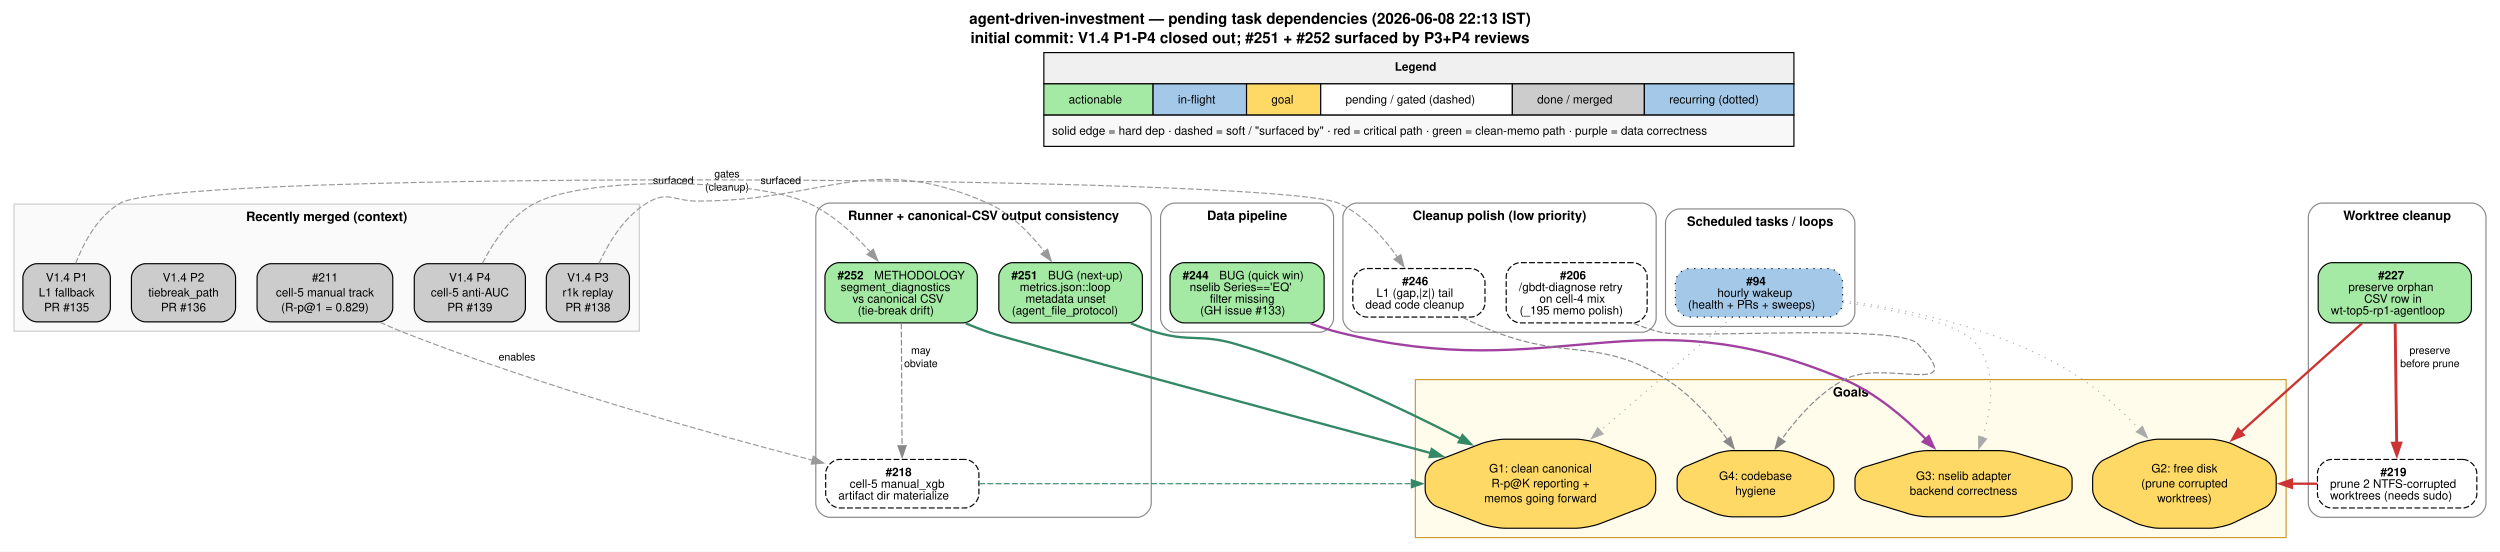
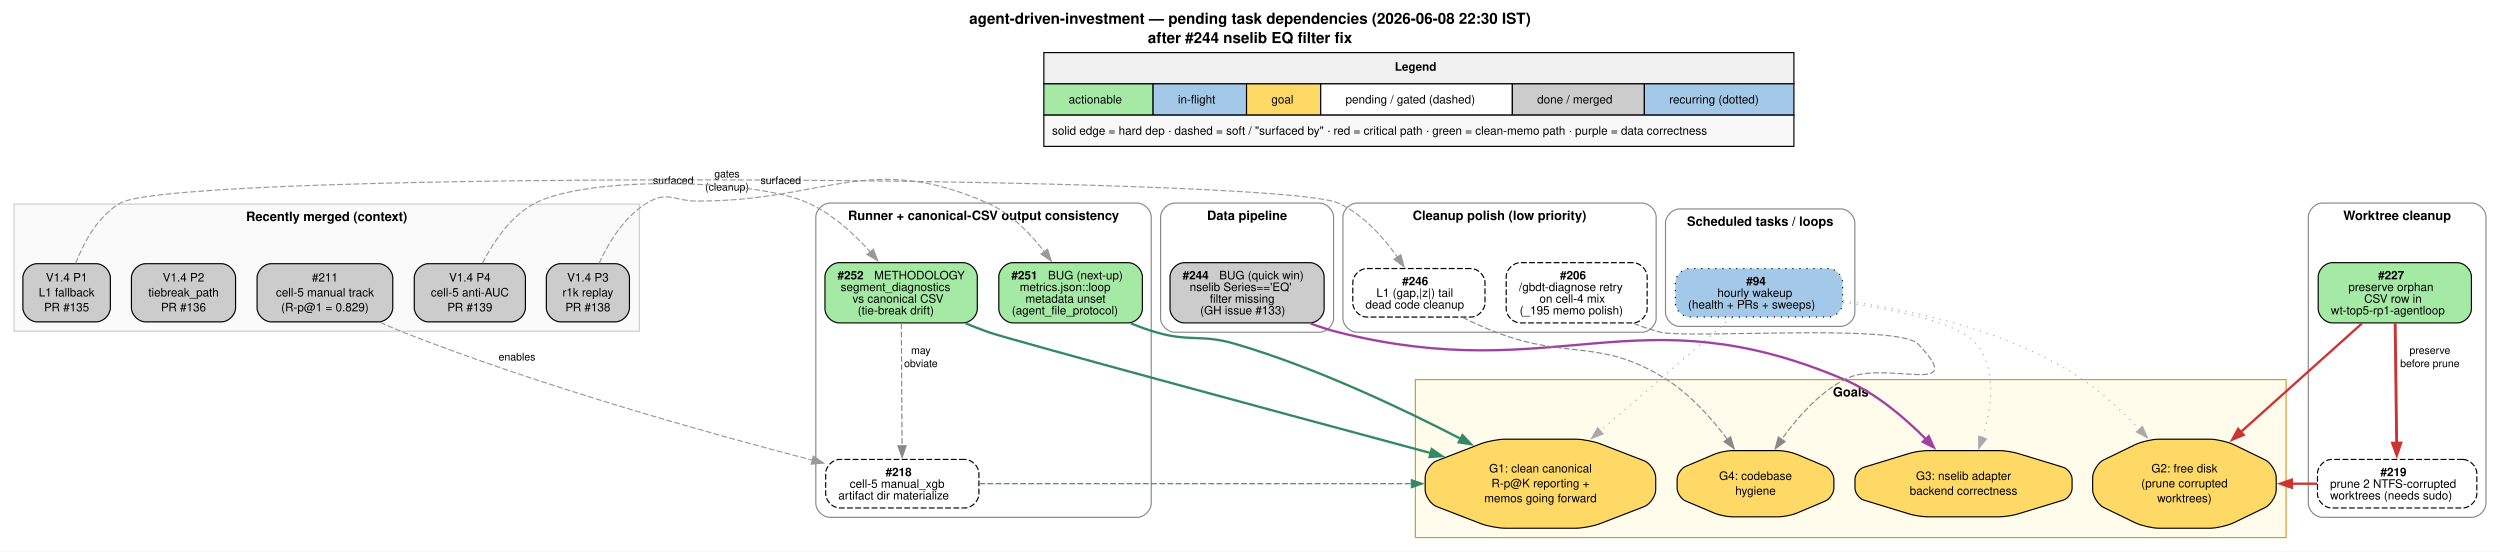
<svg xmlns="http://www.w3.org/2000/svg" width="2139pt" height="472pt" viewBox="0.00 0.00 2139.00 472.00">
  <g id="graph0" class="graph" transform="scale(1 1) rotate(0) translate(4 467.95)">
    <polygon fill="white" stroke="none" points="-4,4 -4,-467.95 2135,-467.95 2135,4 -4,4" />
-     <text xml:space="preserve" text-anchor="middle" x="1065.5" y="-447.6" font-family="Helvetica,sans-Serif" font-weight="bold" font-size="13.00">agent-driven-investment — pending task dependencies (2026-06-08 22:13 IST)</text>
-     <text xml:space="preserve" text-anchor="middle" x="1065.5" y="-431.1" font-family="Helvetica,sans-Serif" font-weight="bold" font-size="13.00">initial commit: V1.4 P1-P4 closed out; #251 + #252 surfaced by P3+P4 reviews</text>
+     <text xml:space="preserve" text-anchor="middle" x="1065.5" y="-447.6" font-family="Helvetica,sans-Serif" font-weight="bold" font-size="13.00">agent-driven-investment — pending task dependencies (2026-06-08 22:30 IST)</text>
+     <text xml:space="preserve" text-anchor="middle" x="1065.5" y="-431.1" font-family="Helvetica,sans-Serif" font-weight="bold" font-size="13.00">after #244 nselib EQ filter fix</text>
    <g id="clust2" class="cluster">
      <polygon fill="#fafafa" stroke="#cccccc" points="8,-184.56 8,-293.33 543,-293.33 543,-184.56 8,-184.56" />
      <text xml:space="preserve" text-anchor="middle" x="275.5" y="-278.88" font-family="Helvetica,sans-Serif" font-weight="bold" font-size="11.00">Recently merged (context)</text>
    </g>
    <g id="clust3" class="cluster">
      <path fill="white" stroke="#888888" d="M706,-25.33C706,-25.33 969,-25.33 969,-25.33 975,-25.33 981,-31.33 981,-37.33 981,-37.33 981,-282.2 981,-282.2 981,-288.2 975,-294.2 969,-294.2 969,-294.2 706,-294.2 706,-294.2 700,-294.2 694,-288.2 694,-282.2 694,-282.2 694,-37.33 694,-37.33 694,-31.33 700,-25.33 706,-25.33" />
      <text xml:space="preserve" text-anchor="middle" x="837.5" y="-279.75" font-family="Helvetica,sans-Serif" font-weight="bold" font-size="11.00">Runner + canonical-CSV output consistency</text>
    </g>
    <g id="clust4" class="cluster">
      <path fill="white" stroke="#888888" d="M1001,-183.68C1001,-183.68 1125,-183.68 1125,-183.68 1131,-183.68 1137,-189.68 1137,-195.68 1137,-195.68 1137,-282.2 1137,-282.2 1137,-288.2 1131,-294.2 1125,-294.2 1125,-294.2 1001,-294.2 1001,-294.2 995,-294.2 989,-288.2 989,-282.2 989,-282.2 989,-195.68 989,-195.68 989,-189.68 995,-183.68 1001,-183.68" />
      <text xml:space="preserve" text-anchor="middle" x="1063" y="-279.75" font-family="Helvetica,sans-Serif" font-weight="bold" font-size="11.00">Data pipeline</text>
    </g>
    <g id="clust5" class="cluster">
      <path fill="white" stroke="#888888" d="M1983,-25.33C1983,-25.33 2111,-25.33 2111,-25.33 2117,-25.33 2123,-31.33 2123,-37.33 2123,-37.33 2123,-282.2 2123,-282.2 2123,-288.2 2117,-294.2 2111,-294.2 2111,-294.2 1983,-294.2 1983,-294.2 1977,-294.2 1971,-288.2 1971,-282.2 1971,-282.2 1971,-37.33 1971,-37.33 1971,-31.33 1977,-25.33 1983,-25.33" />
      <text xml:space="preserve" text-anchor="middle" x="2047" y="-279.75" font-family="Helvetica,sans-Serif" font-weight="bold" font-size="11.00">Worktree cleanup</text>
    </g>
    <g id="clust6" class="cluster">
      <path fill="white" stroke="#888888" d="M1157,-183.68C1157,-183.68 1401,-183.68 1401,-183.68 1407,-183.68 1413,-189.68 1413,-195.68 1413,-195.68 1413,-282.2 1413,-282.2 1413,-288.2 1407,-294.2 1401,-294.2 1401,-294.2 1157,-294.2 1157,-294.2 1151,-294.2 1145,-288.2 1145,-282.2 1145,-282.2 1145,-195.68 1145,-195.68 1145,-189.68 1151,-183.68 1157,-183.68" />
      <text xml:space="preserve" text-anchor="middle" x="1279" y="-279.75" font-family="Helvetica,sans-Serif" font-weight="bold" font-size="11.00">Cleanup polish (low priority)</text>
    </g>
    <g id="clust7" class="cluster">
      <path fill="white" stroke="#888888" d="M1433,-188.68C1433,-188.68 1571,-188.68 1571,-188.68 1577,-188.68 1583,-194.68 1583,-200.68 1583,-200.68 1583,-277.2 1583,-277.2 1583,-283.2 1577,-289.2 1571,-289.2 1571,-289.2 1433,-289.2 1433,-289.2 1427,-289.2 1421,-283.2 1421,-277.2 1421,-277.2 1421,-200.68 1421,-200.68 1421,-194.68 1427,-188.68 1433,-188.68" />
      <text xml:space="preserve" text-anchor="middle" x="1502" y="-274.75" font-family="Helvetica,sans-Serif" font-weight="bold" font-size="11.00">Scheduled tasks / loops</text>
    </g>
    <g id="clust8" class="cluster">
      <polygon fill="#fffcec" stroke="#cc9933" points="1207,-8 1207,-143.18 1952,-143.18 1952,-8 1207,-8" />
      <text xml:space="preserve" text-anchor="middle" x="1579.5" y="-128.73" font-family="Helvetica,sans-Serif" font-weight="bold" font-size="11.00">Goals</text>
    </g>
    <g id="node1" class="node">
      <path fill="lightgrey" stroke="none" d="M1518.88,-422.95C1518.88,-422.95 901.12,-422.95 901.12,-422.95 895.12,-422.95 889.12,-416.95 889.12,-410.95 889.12,-410.95 889.12,-354.7 889.12,-354.7 889.12,-348.7 895.12,-342.7 901.12,-342.7 901.12,-342.7 1518.88,-342.7 1518.88,-342.7 1524.88,-342.7 1530.88,-348.7 1530.88,-354.7 1530.88,-354.7 1530.88,-410.95 1530.88,-410.95 1530.88,-416.95 1524.88,-422.95 1518.88,-422.95" />
      <polygon fill="#f0f0f0" stroke="none" points="889.12,-396.2 889.12,-422.95 1530.88,-422.95 1530.88,-396.2 889.12,-396.2" />
      <polygon fill="none" stroke="black" points="889.12,-396.2 889.12,-422.95 1530.88,-422.95 1530.88,-396.2 889.12,-396.2" />
      <text xml:space="preserve" text-anchor="start" x="1189.38" y="-407.45" font-family="Helvetica,sans-Serif" font-weight="bold" font-size="10.00">Legend</text>
      <polygon fill="#a4e9a4" stroke="none" points="889.12,-369.45 889.12,-396.2 982.58,-396.2 982.58,-369.45 889.12,-369.45" />
      <polygon fill="none" stroke="black" points="889.12,-369.45 889.12,-396.2 982.58,-396.2 982.58,-369.45 889.12,-369.45" />
      <text xml:space="preserve" text-anchor="start" x="910.35" y="-379.45" font-family="Helvetica,sans-Serif" font-size="10.00">actionable</text>
      <polygon fill="#a3c8e8" stroke="none" points="982.58,-369.45 982.58,-396.2 1062.54,-396.2 1062.54,-369.45 982.58,-369.45" />
      <polygon fill="none" stroke="black" points="982.58,-369.45 982.58,-396.2 1062.54,-396.2 1062.54,-369.45 982.58,-369.45" />
      <text xml:space="preserve" text-anchor="start" x="1003.81" y="-379.45" font-family="Helvetica,sans-Serif" font-size="10.00">in-flight</text>
      <polygon fill="#ffd966" stroke="none" points="1062.54,-369.45 1062.54,-396.2 1126,-396.2 1126,-369.45 1062.54,-369.45" />
      <polygon fill="none" stroke="black" points="1062.54,-369.45 1062.54,-396.2 1126,-396.2 1126,-369.45 1062.54,-369.45" />
      <text xml:space="preserve" text-anchor="start" x="1083.77" y="-379.45" font-family="Helvetica,sans-Serif" font-size="10.00">goal</text>
      <polygon fill="#ffffff" stroke="none" points="1126,-369.45 1126,-396.2 1289.96,-396.2 1289.96,-369.45 1126,-369.45" />
      <polygon fill="none" stroke="black" points="1126,-369.45 1126,-396.2 1289.96,-396.2 1289.96,-369.45 1126,-369.45" />
      <text xml:space="preserve" text-anchor="start" x="1147.23" y="-379.45" font-family="Helvetica,sans-Serif" font-size="10.00">pending / gated (dashed)</text>
      <polygon fill="#cccccc" stroke="none" points="1289.96,-369.45 1289.96,-396.2 1402.92,-396.2 1402.92,-369.45 1289.96,-369.45" />
      <polygon fill="none" stroke="black" points="1289.96,-369.45 1289.96,-396.2 1402.92,-396.2 1402.92,-369.45 1289.96,-369.45" />
      <text xml:space="preserve" text-anchor="start" x="1311.19" y="-379.45" font-family="Helvetica,sans-Serif" font-size="10.00">done / merged</text>
      <polygon fill="#a3c8e8" stroke="none" points="1402.92,-369.45 1402.92,-396.2 1530.88,-396.2 1530.88,-369.45 1402.92,-369.45" />
      <polygon fill="none" stroke="black" points="1402.92,-369.45 1402.92,-396.2 1530.88,-396.2 1530.88,-369.45 1402.92,-369.45" />
      <text xml:space="preserve" text-anchor="start" x="1424.15" y="-379.45" font-family="Helvetica,sans-Serif" font-size="10.00">recurring (dotted)</text>
      <polygon fill="#f8f8f8" stroke="none" points="889.12,-342.7 889.12,-369.45 1530.88,-369.45 1530.88,-342.7 889.12,-342.7" />
      <polygon fill="none" stroke="black" points="889.12,-342.7 889.12,-369.45 1530.88,-369.45 1530.88,-342.7 889.12,-342.7" />
      <text xml:space="preserve" text-anchor="start" x="896.12" y="-352.7" font-family="Helvetica,sans-Serif" font-size="10.00">solid edge = hard dep · dashed = soft / "surfaced by" · red = critical path · green = clean-memo path · purple = data correctness</text>
    </g>
    <g id="node2" class="node">
      <path fill="#cccccc" stroke="black" d="M78.42,-242.33C78.42,-242.33 27.58,-242.33 27.58,-242.33 21.58,-242.33 15.58,-236.33 15.58,-230.33 15.58,-230.33 15.58,-204.56 15.58,-204.56 15.58,-198.56 21.58,-192.56 27.58,-192.56 27.58,-192.56 78.42,-192.56 78.42,-192.56 84.42,-192.56 90.42,-198.56 90.42,-204.56 90.42,-204.56 90.42,-230.33 90.42,-230.33 90.42,-236.33 84.42,-242.33 78.42,-242.33" />
      <text xml:space="preserve" text-anchor="middle" x="53" y="-227.07" font-family="Helvetica,sans-Serif" font-size="10.00">V1.4 P1</text>
      <text xml:space="preserve" text-anchor="middle" x="53" y="-214.32" font-family="Helvetica,sans-Serif" font-size="10.00">L1 fallback</text>
      <text xml:space="preserve" text-anchor="middle" x="53" y="-201.57" font-family="Helvetica,sans-Serif" font-size="10.00">PR #135</text>
    </g>
    <g id="node7" class="node">
      <path fill="#a4e9a4" stroke="black" d="M961.42,-243.2C961.42,-243.2 862.58,-243.2 862.58,-243.2 856.58,-243.2 850.58,-237.2 850.58,-231.2 850.58,-231.2 850.58,-203.68 850.58,-203.68 850.58,-197.68 856.58,-191.68 862.58,-191.68 862.58,-191.68 961.42,-191.68 961.42,-191.68 967.42,-191.68 973.42,-197.68 973.42,-203.68 973.42,-203.68 973.42,-231.2 973.42,-231.2 973.42,-237.2 967.42,-243.2 961.42,-243.2" />
      <text xml:space="preserve" text-anchor="start" x="861.38" y="-228.94" font-family="Helvetica,sans-Serif" font-weight="bold" font-size="10.00">#251</text>
      <text xml:space="preserve" text-anchor="start" x="889.88" y="-228.94" font-family="Helvetica,sans-Serif" font-size="10.00"> BUG (next-up)</text>
      <text xml:space="preserve" text-anchor="start" x="868.5" y="-218.94" font-family="Helvetica,sans-Serif" font-size="10.00">metrics.json::loop</text>
      <text xml:space="preserve" text-anchor="start" x="873.38" y="-208.94" font-family="Helvetica,sans-Serif" font-size="10.00">metadata unset</text>
      <text xml:space="preserve" text-anchor="start" x="861.75" y="-198.94" font-family="Helvetica,sans-Serif" font-size="10.00">(agent_file_protocol)</text>
    </g>
    <g id="node10" class="node">
-       <path fill="#a4e9a4" stroke="black" d="M1116.92,-243.2C1116.92,-243.2 1009.08,-243.2 1009.08,-243.2 1003.08,-243.2 997.08,-237.2 997.08,-231.2 997.08,-231.2 997.08,-203.68 997.08,-203.68 997.08,-197.68 1003.08,-191.68 1009.08,-191.68 1009.08,-191.68 1116.92,-191.68 1116.92,-191.68 1122.92,-191.68 1128.92,-197.68 1128.92,-203.68 1128.92,-203.68 1128.92,-231.2 1128.92,-231.2 1128.92,-237.2 1122.92,-243.2 1116.92,-243.2" />
+       <path fill="#cccccc" stroke="black" d="M1116.92,-243.2C1116.92,-243.2 1009.08,-243.2 1009.08,-243.2 1003.08,-243.2 997.08,-237.2 997.08,-231.2 997.08,-231.2 997.08,-203.68 997.08,-203.68 997.08,-197.68 1003.08,-191.68 1009.08,-191.68 1009.08,-191.68 1116.92,-191.68 1116.92,-191.68 1122.92,-191.68 1128.92,-197.68 1128.92,-203.68 1128.92,-203.68 1128.92,-231.2 1128.92,-231.2 1128.92,-237.2 1122.92,-243.2 1116.92,-243.2" />
      <text xml:space="preserve" text-anchor="start" x="1007.88" y="-228.94" font-family="Helvetica,sans-Serif" font-weight="bold" font-size="10.00">#244</text>
      <text xml:space="preserve" text-anchor="start" x="1036.38" y="-228.94" font-family="Helvetica,sans-Serif" font-size="10.00"> BUG (quick win)</text>
      <text xml:space="preserve" text-anchor="start" x="1013.88" y="-218.94" font-family="Helvetica,sans-Serif" font-size="10.00">nselib Series=='EQ'</text>
      <text xml:space="preserve" text-anchor="start" x="1031.12" y="-208.94" font-family="Helvetica,sans-Serif" font-size="10.00">filter missing</text>
      <text xml:space="preserve" text-anchor="start" x="1022.88" y="-198.94" font-family="Helvetica,sans-Serif" font-size="10.00">(GH issue #133)</text>
    </g>
    <g id="node11" class="node">
      <path fill="#a4e9a4" stroke="black" d="M2098.55,-243.2C2098.55,-243.2 1991.45,-243.2 1991.45,-243.2 1985.45,-243.2 1979.45,-237.2 1979.45,-231.2 1979.45,-231.2 1979.45,-203.68 1979.45,-203.68 1979.45,-197.68 1985.45,-191.68 1991.45,-191.68 1991.45,-191.68 2098.55,-191.68 2098.55,-191.68 2104.55,-191.68 2110.55,-197.68 2110.55,-203.68 2110.55,-203.68 2110.55,-231.2 2110.55,-231.2 2110.55,-237.2 2104.55,-243.2 2098.55,-243.2" />
      <text xml:space="preserve" text-anchor="start" x="2030.75" y="-228.94" font-family="Helvetica,sans-Serif" font-weight="bold" font-size="10.00">#227</text>
      <text xml:space="preserve" text-anchor="start" x="2005.25" y="-218.94" font-family="Helvetica,sans-Serif" font-size="10.00">preserve orphan</text>
      <text xml:space="preserve" text-anchor="start" x="2018.75" y="-208.94" font-family="Helvetica,sans-Serif" font-size="10.00">CSV row in</text>
      <text xml:space="preserve" text-anchor="start" x="1990.25" y="-198.94" font-family="Helvetica,sans-Serif" font-size="10.00">wt-top5-rp1-agentloop</text>
    </g>
    <g id="node13" class="node">
      <path fill="#ffffff" stroke="black" stroke-dasharray="5,2" d="M1254.55,-238.2C1254.55,-238.2 1165.45,-238.2 1165.45,-238.2 1159.45,-238.2 1153.45,-232.2 1153.45,-226.2 1153.45,-226.2 1153.45,-208.68 1153.45,-208.68 1153.45,-202.68 1159.45,-196.68 1165.45,-196.68 1165.45,-196.68 1254.55,-196.68 1254.55,-196.68 1260.55,-196.68 1266.55,-202.68 1266.55,-208.68 1266.55,-208.68 1266.55,-226.2 1266.55,-226.2 1266.55,-232.2 1260.55,-238.2 1254.55,-238.2" />
      <text xml:space="preserve" text-anchor="start" x="1195.75" y="-223.94" font-family="Helvetica,sans-Serif" font-weight="bold" font-size="10.00">#246</text>
      <text xml:space="preserve" text-anchor="start" x="1173.62" y="-213.94" font-family="Helvetica,sans-Serif" font-size="10.00">L1 (gap,|z|) tail</text>
      <text xml:space="preserve" text-anchor="start" x="1164.25" y="-203.94" font-family="Helvetica,sans-Serif" font-size="10.00">dead code cleanup</text>
    </g>
    <g id="node15" class="node">
      <path fill="#a3c8e8" stroke="black" stroke-dasharray="1,5" d="M1560.55,-238.2C1560.55,-238.2 1441.45,-238.2 1441.45,-238.2 1435.45,-238.2 1429.45,-232.2 1429.45,-226.2 1429.45,-226.2 1429.45,-208.68 1429.45,-208.68 1429.45,-202.68 1435.45,-196.68 1441.45,-196.68 1441.45,-196.68 1560.55,-196.68 1560.55,-196.68 1566.55,-196.68 1572.55,-202.68 1572.55,-208.68 1572.55,-208.68 1572.55,-226.2 1572.55,-226.2 1572.55,-232.2 1566.55,-238.2 1560.55,-238.2" />
      <text xml:space="preserve" text-anchor="start" x="1490.12" y="-223.94" font-family="Helvetica,sans-Serif" font-weight="bold" font-size="10.00">#94</text>
      <text xml:space="preserve" text-anchor="start" x="1465.38" y="-213.94" font-family="Helvetica,sans-Serif" font-size="10.00">hourly wakeup</text>
      <text xml:space="preserve" text-anchor="start" x="1440.25" y="-203.94" font-family="Helvetica,sans-Serif" font-size="10.00">(health + PRs + sweeps)</text>
    </g>
    <g id="node16" class="node">
      <path fill="#ffd966" stroke="black" d="M1412.62,-48.83C1412.62,-48.83 1412.62,-59.35 1412.62,-59.35 1412.62,-64.61 1407.71,-71.77 1402.81,-73.66 1402.81,-73.66 1364.66,-88.39 1364.66,-88.39 1359.75,-90.29 1349.59,-92.18 1344.33,-92.18 1344.33,-92.18 1283.67,-92.18 1283.67,-92.18 1278.41,-92.18 1268.25,-90.29 1263.34,-88.39 1263.34,-88.39 1225.19,-73.66 1225.19,-73.66 1220.29,-71.77 1215.38,-64.61 1215.38,-59.35 1215.38,-59.35 1215.38,-48.83 1215.38,-48.83 1215.38,-43.57 1220.29,-36.42 1225.19,-34.52 1225.19,-34.52 1263.34,-19.79 1263.34,-19.79 1268.25,-17.9 1278.41,-16 1283.67,-16 1283.67,-16 1344.33,-16 1344.33,-16 1349.59,-16 1359.75,-17.9 1364.66,-19.79 1364.66,-19.79 1402.81,-34.52 1402.81,-34.52 1407.71,-36.42 1412.62,-43.57 1412.62,-48.83" />
      <text xml:space="preserve" text-anchor="middle" x="1314" y="-63.72" font-family="Helvetica,sans-Serif" font-size="10.00">G1: clean canonical</text>
      <text xml:space="preserve" text-anchor="middle" x="1314" y="-50.97" font-family="Helvetica,sans-Serif" font-size="10.00">R-p@K reporting +</text>
      <text xml:space="preserve" text-anchor="middle" x="1314" y="-38.22" font-family="Helvetica,sans-Serif" font-size="10.00">memos going forward</text>
    </g>
    <g id="edge10" class="edge">
      <path fill="none" stroke="#999999" stroke-dasharray="5,2" d="M60.72,-242.62C67.65,-260.46 79.75,-283.11 99,-294.2 149.16,-323.11 1088.3,-318.16 1141,-294.2 1162.33,-284.51 1179.88,-264.69 1191.94,-247.61" />
      <polygon fill="#999999" stroke="#999999" points="1194.55,-250 1197.22,-239.75 1188.74,-246.1 1194.55,-250" />
      <text xml:space="preserve" text-anchor="middle" x="618" y="-316.15" font-family="Helvetica,sans-Serif" font-size="9.00">gates</text>
      <text xml:space="preserve" text-anchor="middle" x="618" y="-304.9" font-family="Helvetica,sans-Serif" font-size="9.00">(cleanup)</text>
    </g>
    <g id="node3" class="node">
      <path fill="#cccccc" stroke="black" d="M185.55,-242.33C185.55,-242.33 120.45,-242.33 120.45,-242.33 114.45,-242.33 108.45,-236.33 108.45,-230.33 108.45,-230.33 108.45,-204.56 108.45,-204.56 108.45,-198.56 114.45,-192.56 120.45,-192.56 120.45,-192.56 185.55,-192.56 185.55,-192.56 191.55,-192.56 197.55,-198.56 197.55,-204.56 197.55,-204.56 197.55,-230.33 197.55,-230.33 197.55,-236.33 191.55,-242.33 185.55,-242.33" />
      <text xml:space="preserve" text-anchor="middle" x="153" y="-227.07" font-family="Helvetica,sans-Serif" font-size="10.00">V1.4 P2</text>
      <text xml:space="preserve" text-anchor="middle" x="153" y="-214.32" font-family="Helvetica,sans-Serif" font-size="10.00">tiebreak_path</text>
      <text xml:space="preserve" text-anchor="middle" x="153" y="-201.57" font-family="Helvetica,sans-Serif" font-size="10.00">PR #136</text>
    </g>
    <g id="node4" class="node">
      <path fill="#cccccc" stroke="black" d="M522.55,-242.33C522.55,-242.33 475.45,-242.33 475.45,-242.33 469.45,-242.33 463.45,-236.33 463.45,-230.33 463.45,-230.33 463.45,-204.56 463.45,-204.56 463.45,-198.56 469.45,-192.56 475.45,-192.56 475.45,-192.56 522.55,-192.56 522.55,-192.56 528.55,-192.56 534.55,-198.56 534.55,-204.56 534.55,-204.56 534.55,-230.33 534.55,-230.33 534.55,-236.33 528.55,-242.33 522.55,-242.33" />
      <text xml:space="preserve" text-anchor="middle" x="499" y="-227.07" font-family="Helvetica,sans-Serif" font-size="10.00">V1.4 P3</text>
      <text xml:space="preserve" text-anchor="middle" x="499" y="-214.32" font-family="Helvetica,sans-Serif" font-size="10.00">r1k replay</text>
      <text xml:space="preserve" text-anchor="middle" x="499" y="-201.57" font-family="Helvetica,sans-Serif" font-size="10.00">PR #138</text>
    </g>
    <g id="edge8" class="edge">
      <path fill="none" stroke="#999999" stroke-dasharray="5,2" d="M508.53,-242.61C517.01,-261.05 531.36,-284.74 552.5,-295.91 567.82,-304.01 574.17,-295.97 591.5,-295.91 702.39,-295.53 739.55,-338.98 841,-294.2 860.71,-285.5 877.41,-268.37 889.65,-252.49" />
      <polygon fill="#999999" stroke="#999999" points="892.36,-254.72 895.44,-244.58 886.71,-250.59 892.36,-254.72" />
      <text xml:space="preserve" text-anchor="middle" x="572" y="-310.53" font-family="Helvetica,sans-Serif" font-size="9.00">surfaced</text>
    </g>
    <g id="node5" class="node">
      <path fill="#cccccc" stroke="black" d="M433.55,-242.33C433.55,-242.33 362.45,-242.33 362.45,-242.33 356.45,-242.33 350.45,-236.33 350.45,-230.33 350.45,-230.33 350.45,-204.56 350.45,-204.56 350.45,-198.56 356.45,-192.56 362.45,-192.56 362.45,-192.56 433.55,-192.56 433.55,-192.56 439.55,-192.56 445.55,-198.56 445.55,-204.56 445.55,-204.56 445.55,-230.33 445.55,-230.33 445.55,-236.33 439.55,-242.33 433.55,-242.33" />
      <text xml:space="preserve" text-anchor="middle" x="398" y="-227.07" font-family="Helvetica,sans-Serif" font-size="10.00">V1.4 P4</text>
      <text xml:space="preserve" text-anchor="middle" x="398" y="-214.32" font-family="Helvetica,sans-Serif" font-size="10.00">cell-5 anti-AUC</text>
      <text xml:space="preserve" text-anchor="middle" x="398" y="-201.57" font-family="Helvetica,sans-Serif" font-size="10.00">PR #139</text>
    </g>
    <g id="node8" class="node">
      <path fill="#a4e9a4" stroke="black" d="M820.17,-243.2C820.17,-243.2 713.83,-243.2 713.83,-243.2 707.83,-243.2 701.83,-237.2 701.83,-231.2 701.83,-231.2 701.83,-203.68 701.83,-203.68 701.83,-197.68 707.83,-191.68 713.83,-191.68 713.83,-191.68 820.17,-191.68 820.17,-191.68 826.17,-191.68 832.17,-197.68 832.17,-203.68 832.17,-203.68 832.17,-231.2 832.17,-231.2 832.17,-237.2 826.17,-243.2 820.17,-243.2" />
      <text xml:space="preserve" text-anchor="start" x="712.62" y="-228.94" font-family="Helvetica,sans-Serif" font-weight="bold" font-size="10.00">#252</text>
      <text xml:space="preserve" text-anchor="start" x="741.12" y="-228.94" font-family="Helvetica,sans-Serif" font-size="10.00"> METHODOLOGY</text>
      <text xml:space="preserve" text-anchor="start" x="715.25" y="-218.94" font-family="Helvetica,sans-Serif" font-size="10.00">segment_diagnostics</text>
      <text xml:space="preserve" text-anchor="start" x="725.38" y="-208.94" font-family="Helvetica,sans-Serif" font-size="10.00">vs canonical CSV</text>
      <text xml:space="preserve" text-anchor="start" x="729.88" y="-198.94" font-family="Helvetica,sans-Serif" font-size="10.00">(tie-break drift)</text>
    </g>
    <g id="edge9" class="edge">
      <path fill="none" stroke="#999999" stroke-dasharray="5,2" d="M408.84,-242.81C418,-260.73 433.02,-283.42 454,-294.2 499.36,-317.52 636.08,-314.69 683.5,-295.91 706.02,-286.99 726.01,-268.8 740.78,-252.18" />
      <polygon fill="#999999" stroke="#999999" points="743.21,-254.72 747.03,-244.84 737.88,-250.18 743.21,-254.72" />
      <text xml:space="preserve" text-anchor="middle" x="664" y="-310.53" font-family="Helvetica,sans-Serif" font-size="9.00">surfaced</text>
    </g>
    <g id="node6" class="node">
      <path fill="#cccccc" stroke="black" d="M320.05,-242.33C320.05,-242.33 227.95,-242.33 227.95,-242.33 221.95,-242.33 215.95,-236.33 215.95,-230.33 215.95,-230.33 215.95,-204.56 215.95,-204.56 215.95,-198.56 221.95,-192.56 227.95,-192.56 227.95,-192.56 320.05,-192.56 320.05,-192.56 326.05,-192.56 332.05,-198.56 332.05,-204.56 332.05,-204.56 332.05,-230.33 332.05,-230.33 332.05,-236.33 326.05,-242.33 320.05,-242.33" />
      <text xml:space="preserve" text-anchor="middle" x="274" y="-227.07" font-family="Helvetica,sans-Serif" font-size="10.00">#211</text>
      <text xml:space="preserve" text-anchor="middle" x="274" y="-214.32" font-family="Helvetica,sans-Serif" font-size="10.00">cell-5 manual track</text>
      <text xml:space="preserve" text-anchor="middle" x="274" y="-201.57" font-family="Helvetica,sans-Serif" font-size="10.00">(R-p@1 = 0.829)</text>
    </g>
    <g id="node9" class="node">
      <path fill="#ffffff" stroke="black" stroke-dasharray="5,2" d="M821.55,-74.85C821.55,-74.85 714.45,-74.85 714.45,-74.85 708.45,-74.85 702.45,-68.85 702.45,-62.85 702.45,-62.85 702.45,-45.33 702.45,-45.33 702.45,-39.33 708.45,-33.33 714.45,-33.33 714.45,-33.33 821.55,-33.33 821.55,-33.33 827.55,-33.33 833.55,-39.33 833.55,-45.33 833.55,-45.33 833.55,-62.85 833.55,-62.85 833.55,-68.85 827.55,-74.85 821.55,-74.85" />
      <text xml:space="preserve" text-anchor="start" x="753.75" y="-60.59" font-family="Helvetica,sans-Serif" font-weight="bold" font-size="10.00">#218</text>
      <text xml:space="preserve" text-anchor="start" x="723" y="-50.59" font-family="Helvetica,sans-Serif" font-size="10.00">cell-5 manual_xgb</text>
      <text xml:space="preserve" text-anchor="start" x="713.25" y="-40.59" font-family="Helvetica,sans-Serif" font-size="10.00">artifact dir materialize</text>
    </g>
    <g id="edge11" class="edge">
      <path fill="none" stroke="#999999" stroke-dasharray="5,2" d="M321.16,-192.21C327.75,-189.17 334.49,-186.24 341,-183.68 460.63,-136.78 604.63,-96.64 691.11,-74.21" />
      <polygon fill="#999999" stroke="#999999" points="691.87,-77.63 700.68,-71.75 690.12,-70.85 691.87,-77.63" />
      <text xml:space="preserve" text-anchor="middle" x="438.33" y="-159.51" font-family="Helvetica,sans-Serif" font-size="9.00">enables</text>
    </g>
    <g id="edge14" class="edge">
      <path fill="none" stroke="#338866" stroke-width="2" d="M963.58,-191.21C970.66,-188.36 977.93,-185.75 985,-183.68 1014.32,-175.13 1023.7,-182.31 1053,-173.68 1121.14,-153.63 1194.41,-119.08 1245.93,-92.43" />
      <polygon fill="#338866" stroke="#338866" stroke-width="2" points="1247.3,-95.66 1254.55,-87.93 1244.06,-89.46 1247.3,-95.66" />
    </g>
    <g id="edge13" class="edge">
      <path fill="none" stroke="#888888" stroke-dasharray="5,2" d="M767.16,-191.23C767.33,-162.91 767.62,-116.9 767.81,-86.32" />
      <polygon fill="#888888" stroke="#888888" points="771.3,-86.57 767.87,-76.55 764.3,-86.53 771.3,-86.57" />
      <text xml:space="preserve" text-anchor="middle" x="783.88" y="-165.13" font-family="Helvetica,sans-Serif" font-size="9.00">may</text>
      <text xml:space="preserve" text-anchor="middle" x="783.88" y="-153.88" font-family="Helvetica,sans-Serif" font-size="9.00">obviate</text>
    </g>
    <g id="edge15" class="edge">
      <path fill="none" stroke="#338866" stroke-width="2" d="M822.34,-191.2C828.91,-188.52 835.57,-185.95 842,-183.68 860.09,-177.31 1087.74,-115.88 1220.15,-80.29" />
      <polygon fill="#338866" stroke="#338866" stroke-width="2" points="1220.98,-83.69 1229.73,-77.71 1219.16,-76.93 1220.98,-83.69" />
    </g>
    <g id="edge16" class="edge">
      <path fill="none" stroke="#338866" stroke-dasharray="5,2" d="M833.85,-54.09C957.2,-54.09 1080.55,-54.09 1203.89,-54.09" />
      <polygon fill="#338866" stroke="#338866" points="1203.55,-57.59 1213.55,-54.09 1203.55,-50.59 1203.55,-57.59" />
    </g>
    <g id="node18" class="node">
      <path fill="#ffd966" stroke="black" d="M1768.88,-50.18C1768.88,-50.18 1768.88,-58 1768.88,-58 1768.88,-61.92 1765.14,-66.97 1761.39,-68.11 1761.39,-68.11 1721.95,-80.14 1721.95,-80.14 1718.21,-81.28 1710.56,-82.43 1706.65,-82.43 1706.65,-82.43 1645.35,-82.43 1645.35,-82.43 1641.44,-82.43 1633.79,-81.28 1630.05,-80.14 1630.05,-80.14 1590.61,-68.11 1590.61,-68.11 1586.86,-66.97 1583.12,-61.92 1583.12,-58 1583.12,-58 1583.12,-50.18 1583.12,-50.18 1583.12,-46.27 1586.86,-41.21 1590.61,-40.07 1590.61,-40.07 1630.05,-28.04 1630.05,-28.04 1633.79,-26.9 1641.44,-25.76 1645.35,-25.76 1645.35,-25.76 1706.65,-25.76 1706.65,-25.76 1710.56,-25.76 1718.21,-26.9 1721.95,-28.04 1721.95,-28.04 1761.39,-40.07 1761.39,-40.07 1765.14,-41.21 1768.88,-46.27 1768.88,-50.18" />
      <text xml:space="preserve" text-anchor="middle" x="1676" y="-57.34" font-family="Helvetica,sans-Serif" font-size="10.00">G3: nselib adapter</text>
      <text xml:space="preserve" text-anchor="middle" x="1676" y="-44.59" font-family="Helvetica,sans-Serif" font-size="10.00">backend correctness</text>
    </g>
    <g id="edge19" class="edge">
      <path fill="none" stroke="#a040a0" stroke-width="2" d="M1117.25,-191.2C1125.09,-188.28 1133.16,-185.65 1141,-183.68 1328.49,-136.72 1396.19,-218.95 1574,-143.18 1600.7,-131.81 1625.47,-110.77 1643.92,-92.11" />
      <polygon fill="#a040a0" stroke="#a040a0" stroke-width="2" points="1646.24,-94.75 1650.61,-85.1 1641.18,-89.92 1646.24,-94.75" />
    </g>
    <g id="node12" class="node">
      <path fill="#ffffff" stroke="black" stroke-dasharray="5,2" d="M2103.18,-74.85C2103.18,-74.85 1990.83,-74.85 1990.83,-74.85 1984.83,-74.85 1978.83,-68.85 1978.83,-62.85 1978.83,-62.85 1978.83,-45.33 1978.83,-45.33 1978.83,-39.33 1984.83,-33.33 1990.83,-33.33 1990.83,-33.33 2103.18,-33.33 2103.18,-33.33 2109.18,-33.33 2115.18,-39.33 2115.18,-45.33 2115.18,-45.33 2115.18,-62.85 2115.18,-62.85 2115.18,-68.85 2109.18,-74.85 2103.18,-74.85" />
      <text xml:space="preserve" text-anchor="start" x="2032.75" y="-60.59" font-family="Helvetica,sans-Serif" font-weight="bold" font-size="10.00">#219</text>
      <text xml:space="preserve" text-anchor="start" x="1989.62" y="-50.59" font-family="Helvetica,sans-Serif" font-size="10.00">prune 2 NTFS-corrupted</text>
      <text xml:space="preserve" text-anchor="start" x="1989.62" y="-40.59" font-family="Helvetica,sans-Serif" font-size="10.00">worktrees (needs sudo)</text>
    </g>
    <g id="edge12" class="edge">
      <path fill="none" stroke="#cc3333" stroke-width="2.5" d="M2045.31,-191.23C2045.65,-163.66 2046.2,-119.33 2046.58,-88.79" />
      <polygon fill="#cc3333" stroke="#cc3333" stroke-width="2.5" points="2050.08,-88.87 2046.71,-78.82 2043.08,-88.78 2050.08,-88.87" />
      <text xml:space="preserve" text-anchor="middle" x="2075.01" y="-165.13" font-family="Helvetica,sans-Serif" font-size="9.00">preserve</text>
      <text xml:space="preserve" text-anchor="middle" x="2075.01" y="-153.88" font-family="Helvetica,sans-Serif" font-size="9.00">before prune</text>
    </g>
    <g id="node17" class="node">
      <path fill="#ffd966" stroke="black" d="M1943.53,-48.83C1943.53,-48.83 1943.53,-59.35 1943.53,-59.35 1943.53,-64.61 1938.79,-72.17 1934.06,-74.46 1934.06,-74.46 1906.99,-87.59 1906.99,-87.59 1902.26,-89.89 1892.27,-92.18 1887.01,-92.18 1887.01,-92.18 1842.99,-92.18 1842.99,-92.18 1837.73,-92.18 1827.74,-89.89 1823.01,-87.59 1823.01,-87.59 1795.94,-74.46 1795.94,-74.46 1791.21,-72.17 1786.47,-64.61 1786.47,-59.35 1786.47,-59.35 1786.47,-48.83 1786.47,-48.83 1786.47,-43.57 1791.21,-36.02 1795.94,-33.72 1795.94,-33.72 1823.01,-20.59 1823.01,-20.59 1827.74,-18.3 1837.73,-16 1842.99,-16 1842.99,-16 1887.01,-16 1887.01,-16 1892.27,-16 1902.26,-18.3 1906.99,-20.59 1906.99,-20.59 1934.06,-33.72 1934.06,-33.72 1938.79,-36.02 1943.53,-43.57 1943.53,-48.83" />
      <text xml:space="preserve" text-anchor="middle" x="1865" y="-63.72" font-family="Helvetica,sans-Serif" font-size="10.00">G2: free disk</text>
      <text xml:space="preserve" text-anchor="middle" x="1865" y="-50.97" font-family="Helvetica,sans-Serif" font-size="10.00">(prune corrupted</text>
      <text xml:space="preserve" text-anchor="middle" x="1865" y="-38.22" font-family="Helvetica,sans-Serif" font-size="10.00">worktrees)</text>
    </g>
    <g id="edge17" class="edge">
      <path fill="none" stroke="#cc3333" stroke-width="2" d="M2016.88,-191.23C1989.16,-166.39 1946.26,-127.94 1913.12,-98.23" />
      <polygon fill="#cc3333" stroke="#cc3333" stroke-width="2" points="1915.65,-95.8 1905.87,-91.73 1910.98,-101.01 1915.65,-95.8" />
    </g>
    <g id="edge18" class="edge">
      <path fill="none" stroke="#cc3333" stroke-width="2" d="M1978.54,-54.09C1971.33,-54.09 1964.12,-54.09 1956.9,-54.09" />
      <polygon fill="#cc3333" stroke="#cc3333" stroke-width="2" points="1956.94,-50.59 1946.94,-54.09 1956.94,-57.59 1956.94,-50.59" />
    </g>
    <g id="node19" class="node">
      <path fill="#ffd966" stroke="black" d="M1565.05,-50.18C1565.05,-50.18 1565.05,-58 1565.05,-58 1565.05,-61.92 1561.44,-67.35 1557.84,-68.87 1557.84,-68.87 1532.98,-79.38 1532.98,-79.38 1529.37,-80.9 1521.86,-82.43 1517.95,-82.43 1517.95,-82.43 1478.05,-82.43 1478.05,-82.43 1474.14,-82.43 1466.63,-80.9 1463.02,-79.38 1463.02,-79.38 1438.16,-68.87 1438.16,-68.87 1434.56,-67.35 1430.95,-61.92 1430.95,-58 1430.95,-58 1430.95,-50.18 1430.95,-50.18 1430.95,-46.27 1434.56,-40.83 1438.16,-39.31 1438.16,-39.31 1463.02,-28.8 1463.02,-28.8 1466.63,-27.28 1474.14,-25.76 1478.05,-25.76 1478.05,-25.76 1517.95,-25.76 1517.95,-25.76 1521.86,-25.76 1529.37,-27.28 1532.98,-28.8 1532.98,-28.8 1557.84,-39.31 1557.84,-39.31 1561.44,-40.83 1565.05,-46.27 1565.05,-50.18" />
      <text xml:space="preserve" text-anchor="middle" x="1498" y="-57.34" font-family="Helvetica,sans-Serif" font-size="10.00">G4: codebase</text>
      <text xml:space="preserve" text-anchor="middle" x="1498" y="-44.59" font-family="Helvetica,sans-Serif" font-size="10.00">hygiene</text>
    </g>
    <g id="edge20" class="edge">
      <path fill="none" stroke="#888888" stroke-dasharray="5,2" d="M1247.49,-196.3C1256.66,-191.8 1266.56,-187.3 1276,-183.68 1338.89,-159.61 1365.12,-179.23 1422,-143.18 1442.63,-130.11 1460.73,-109.73 1474.08,-91.87" />
      <polygon fill="#888888" stroke="#888888" points="1476.72,-94.19 1479.74,-84.04 1471.05,-90.1 1476.72,-94.19" />
    </g>
    <g id="node14" class="node">
      <path fill="#ffffff" stroke="black" stroke-dasharray="5,2" d="M1393.3,-243.2C1393.3,-243.2 1296.7,-243.2 1296.7,-243.2 1290.7,-243.2 1284.7,-237.2 1284.7,-231.2 1284.7,-231.2 1284.7,-203.68 1284.7,-203.68 1284.7,-197.68 1290.7,-191.68 1296.7,-191.68 1296.7,-191.68 1393.3,-191.68 1393.3,-191.68 1399.3,-191.68 1405.3,-197.68 1405.3,-203.68 1405.3,-203.68 1405.3,-231.2 1405.3,-231.2 1405.3,-237.2 1399.3,-243.2 1393.3,-243.2" />
      <text xml:space="preserve" text-anchor="start" x="1330.75" y="-228.94" font-family="Helvetica,sans-Serif" font-weight="bold" font-size="10.00">#206</text>
      <text xml:space="preserve" text-anchor="start" x="1295.5" y="-218.94" font-family="Helvetica,sans-Serif" font-size="10.00">/gbdt-diagnose retry</text>
      <text xml:space="preserve" text-anchor="start" x="1313.12" y="-208.94" font-family="Helvetica,sans-Serif" font-size="10.00">on cell-4 mix</text>
      <text xml:space="preserve" text-anchor="start" x="1296.25" y="-198.94" font-family="Helvetica,sans-Serif" font-size="10.00">(_195 memo polish)</text>
    </g>
    <g id="edge21" class="edge">
      <path fill="none" stroke="#888888" stroke-dasharray="5,2" d="M1393.69,-191.31C1401.33,-188.25 1409.26,-185.55 1417,-183.68 1440.79,-177.96 1620.09,-191.38 1637,-173.68 1682.39,-126.19 1608.19,-161.53 1574,-143.18 1552.02,-131.39 1533.57,-110.48 1520.35,-91.99" />
      <polygon fill="#888888" stroke="#888888" points="1523.31,-90.13 1514.77,-83.85 1517.54,-94.08 1523.31,-90.13" />
    </g>
    <g id="edge22" class="edge">
      <path fill="none" stroke="#aaaaaa" stroke-dasharray="1,5" d="M1477.69,-196.34C1449.69,-172.17 1401.88,-130.91 1365.13,-99.21" />
      <polygon fill="#aaaaaa" stroke="#aaaaaa" points="1367.53,-96.66 1357.67,-92.77 1362.96,-101.96 1367.53,-96.66" />
    </g>
    <g id="edge23" class="edge">
      <path fill="none" stroke="#aaaaaa" stroke-dasharray="1,5" d="M1572.98,-210.64C1632.33,-202.91 1716.46,-184.94 1778,-143.18 1795.56,-131.27 1812.51,-115.45 1826.72,-100.5" />
      <polygon fill="#aaaaaa" stroke="#aaaaaa" points="1829.05,-103.13 1833.28,-93.42 1823.91,-98.37 1829.05,-103.13" />
    </g>
    <g id="edge24" class="edge">
      <path fill="none" stroke="#aaaaaa" stroke-dasharray="1,5" d="M1572.56,-209.17C1618.67,-202.84 1672.6,-191.76 1687,-173.68 1704.73,-151.42 1700.21,-118.82 1692.25,-93.43" />
      <polygon fill="#aaaaaa" stroke="#aaaaaa" points="1695.61,-92.43 1689.04,-84.12 1688.99,-94.71 1695.61,-92.43" />
    </g>
  </g>
</svg>
